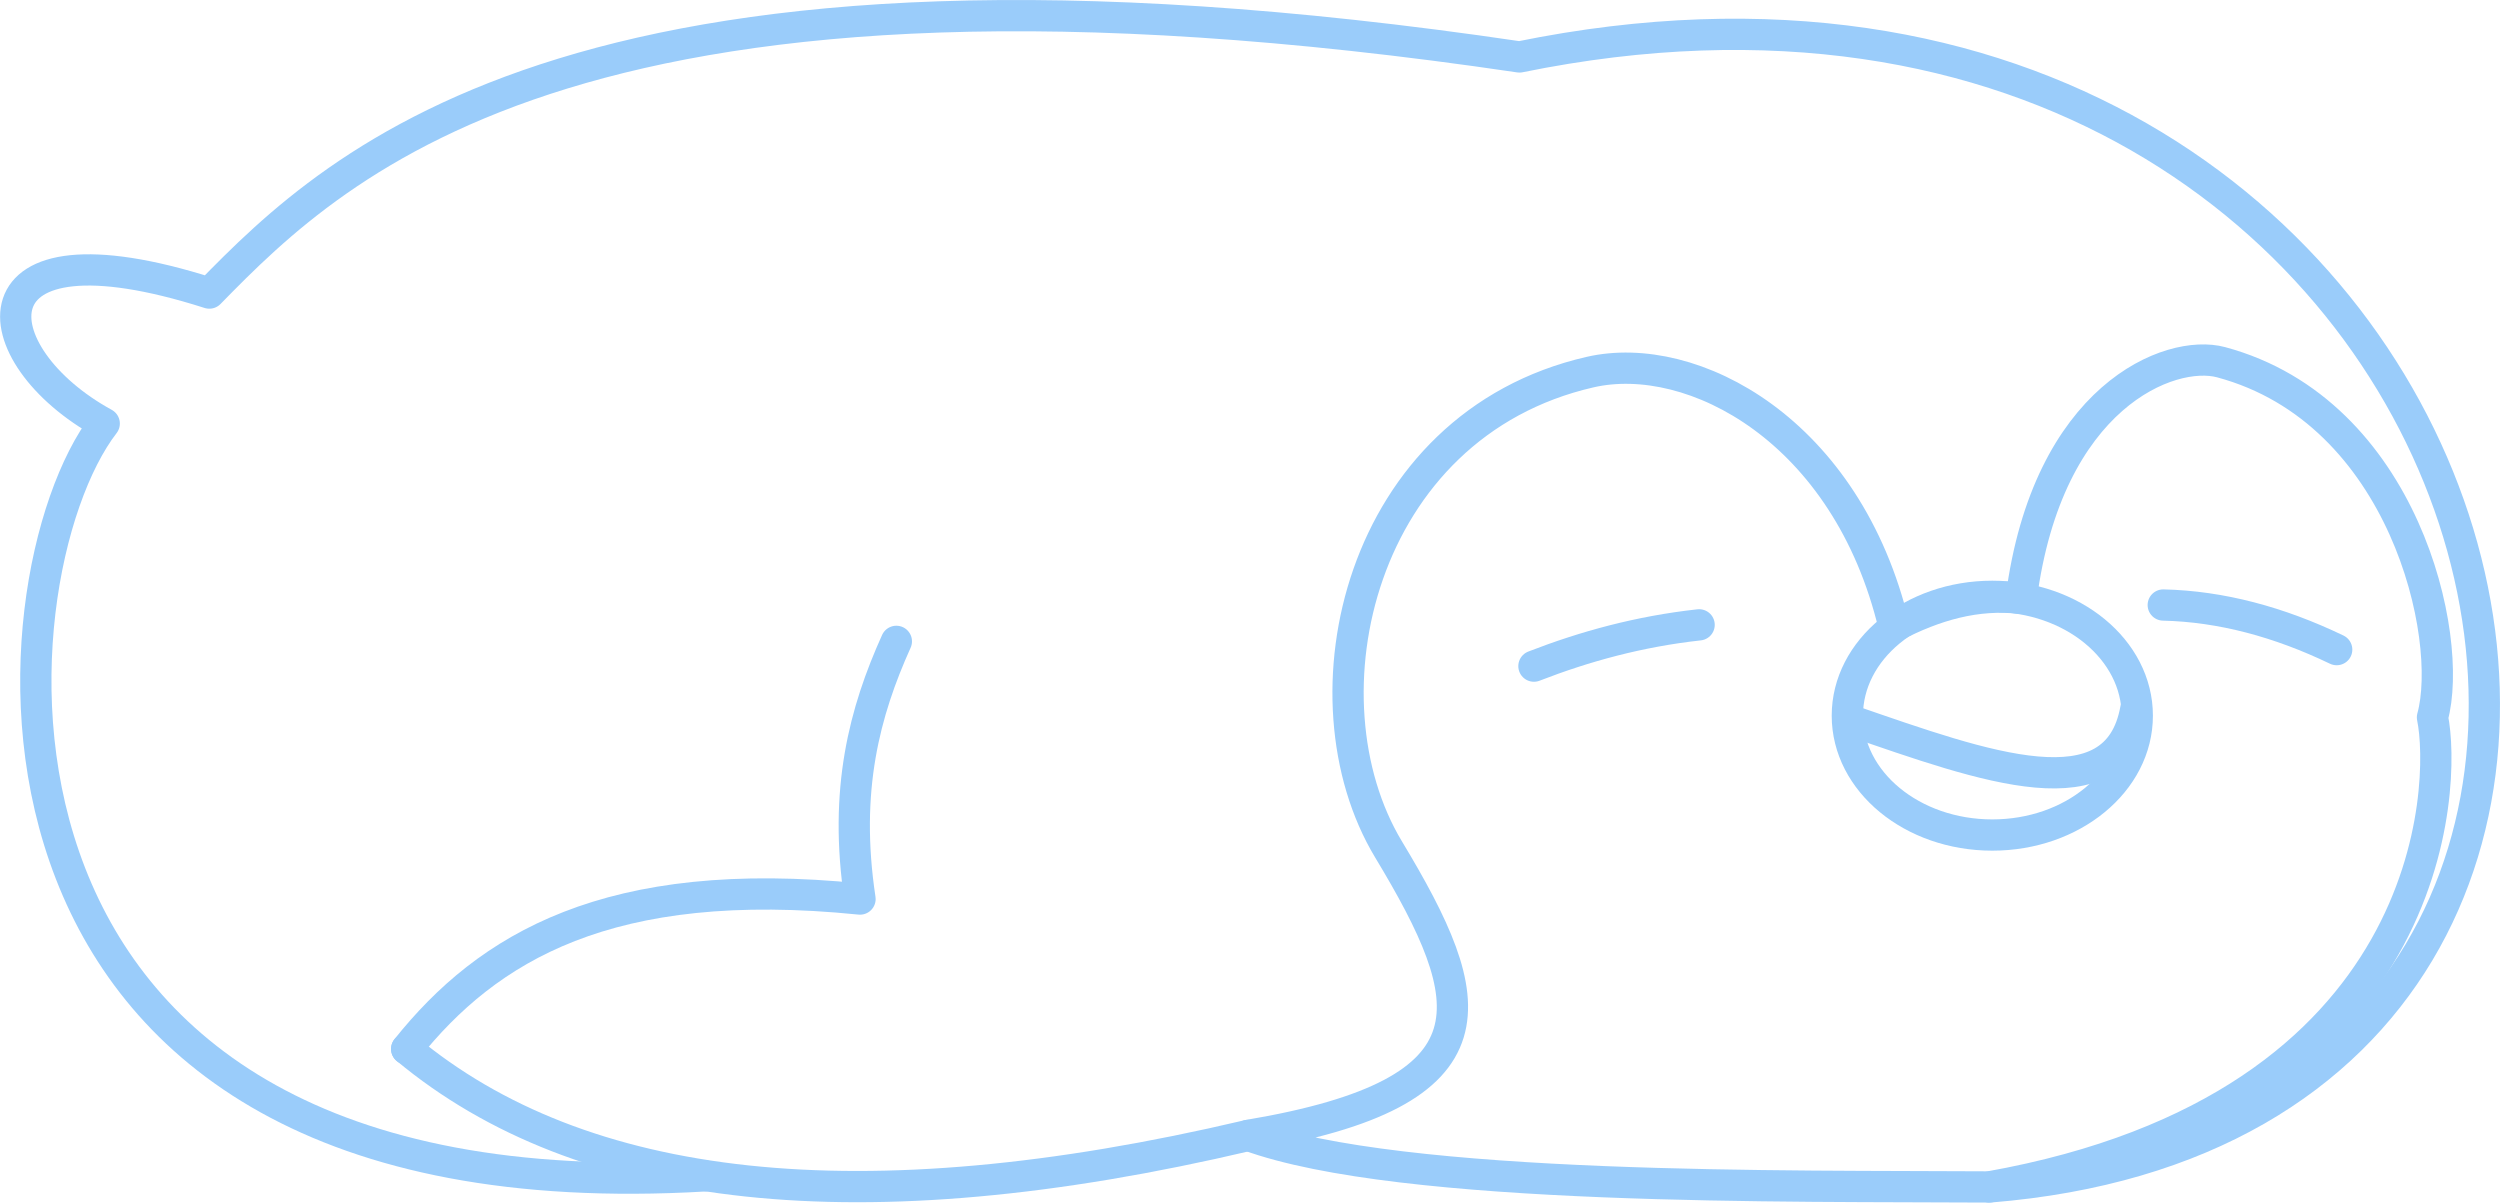
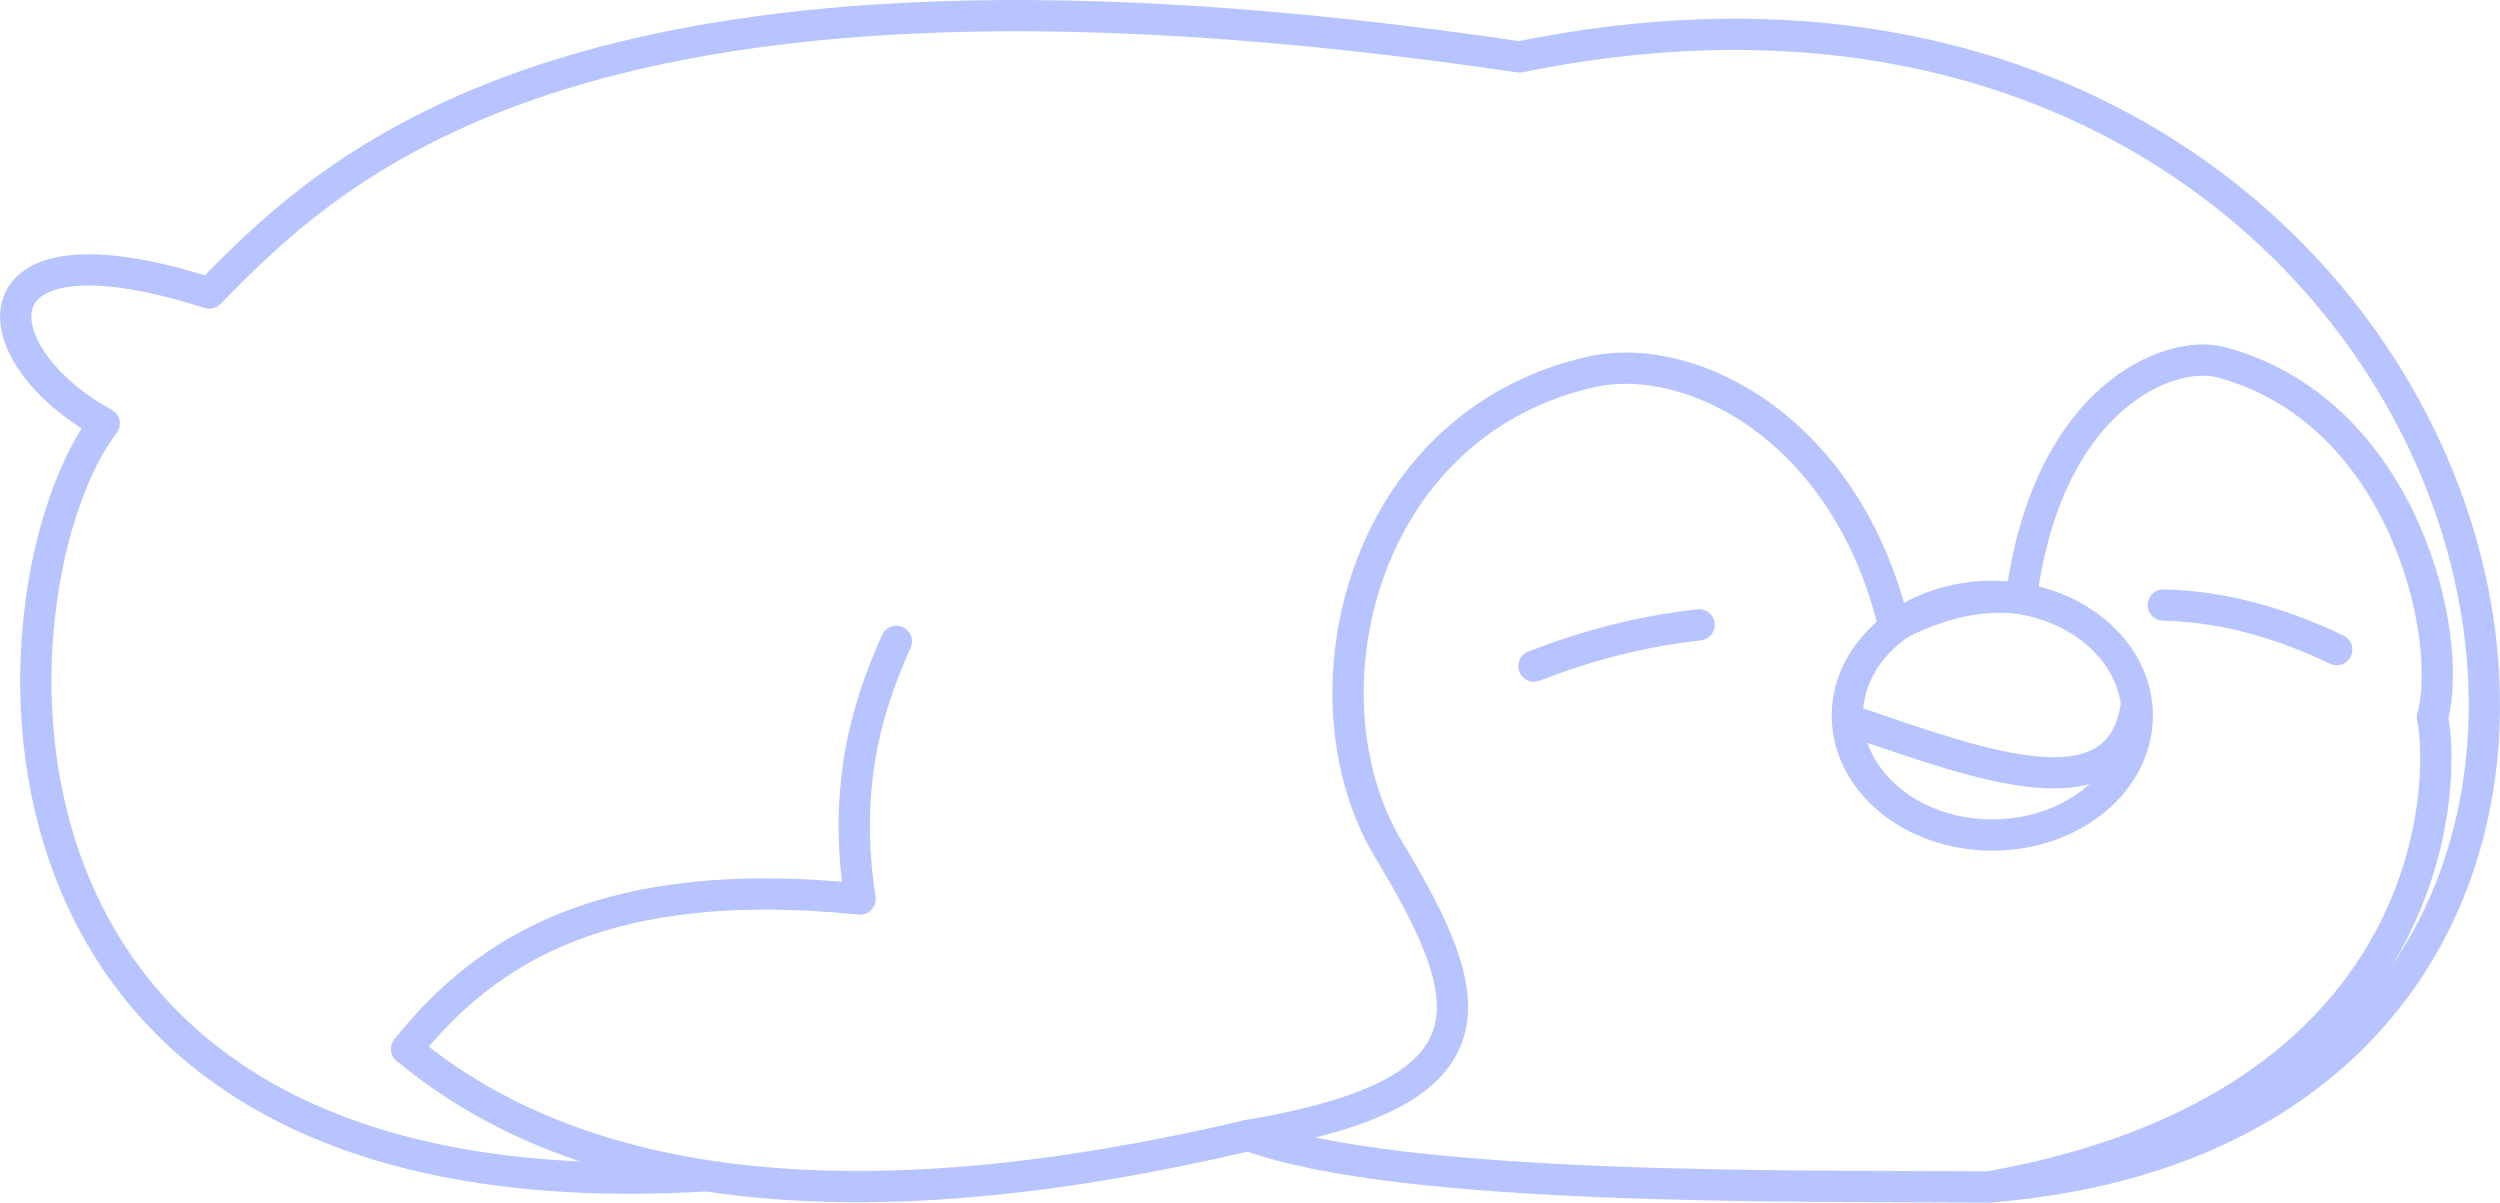
<svg xmlns="http://www.w3.org/2000/svg" width="95.969mm" height="46.164mm" viewBox="0 0 95.969 46.164">
  <style>
    .stroke {
      fill: none;
-       stroke: #9accfa;
+       stroke: #b8c4ff;
      stroke-width: 1.2;
      stroke-linecap: round;
      stroke-linejoin: round;
      stroke-dasharray: none;
      stroke-opacity: 1;
    }
  </style>
  <g transform="translate(-3.763028,-54.2588)">
    <path class="stroke" d="m 38.172,78.879 c -1.21,2.687 -2.03,5.694 -1.395,9.892 -9.647,-0.981 -14.303,1.868 -17.404,5.755" />
    <path class="stroke" d="m 51.683,97.843 c 9.827,-1.649 8.889,-5.161 5.384,-10.975 -3.505,-5.814 -1.153,-16.286 7.736,-18.325 3.922,-0.9 9.873,2.229 11.667,9.765 1.553,-0.808 3.161,-1.282 4.882,-1.078 1.008,-7.775 5.725,-9.59 7.672,-9.067 7.041,1.892 8.964,10.562 8.116,13.633 0.523,2.533 0.285,14.945 -17.025,18.027 -7.494,-0.05 -22.542,0.169 -28.432,-1.979 z" />
    <path class="stroke" d="m 93.463,79.196 c -2.219,-1.066 -4.439,-1.66 -6.658,-1.712" />
    <path class="stroke" d="M 68.988,78.245 C 66.691,78.498 64.606,79.07 62.647,79.83" />
    <ellipse class="stroke" cx="-80.243" cy="81.732" rx="5.565" ry="4.582" transform="scale(-1,1)" />
    <path class="stroke" d="m 85.753,81.471 c -0.73,4.089 -5.793,2.224 -10.932,0.451" />
    <path class="stroke" d="M 51.676,97.846 C 36.73,101.365 26.074,100.092 19.377,94.525" />
    <path class="stroke" d="M 80.148,99.822 C 112.97,97.175 100.84,48.537 62.092,56.445 26.274,51.141 16.768,60.423 11.799,65.509 2.375,62.499 2.961,67.888 7.764,70.518 3.27,76.346 1.128,101.132 30.816,99.398" />
  </g>
</svg>
